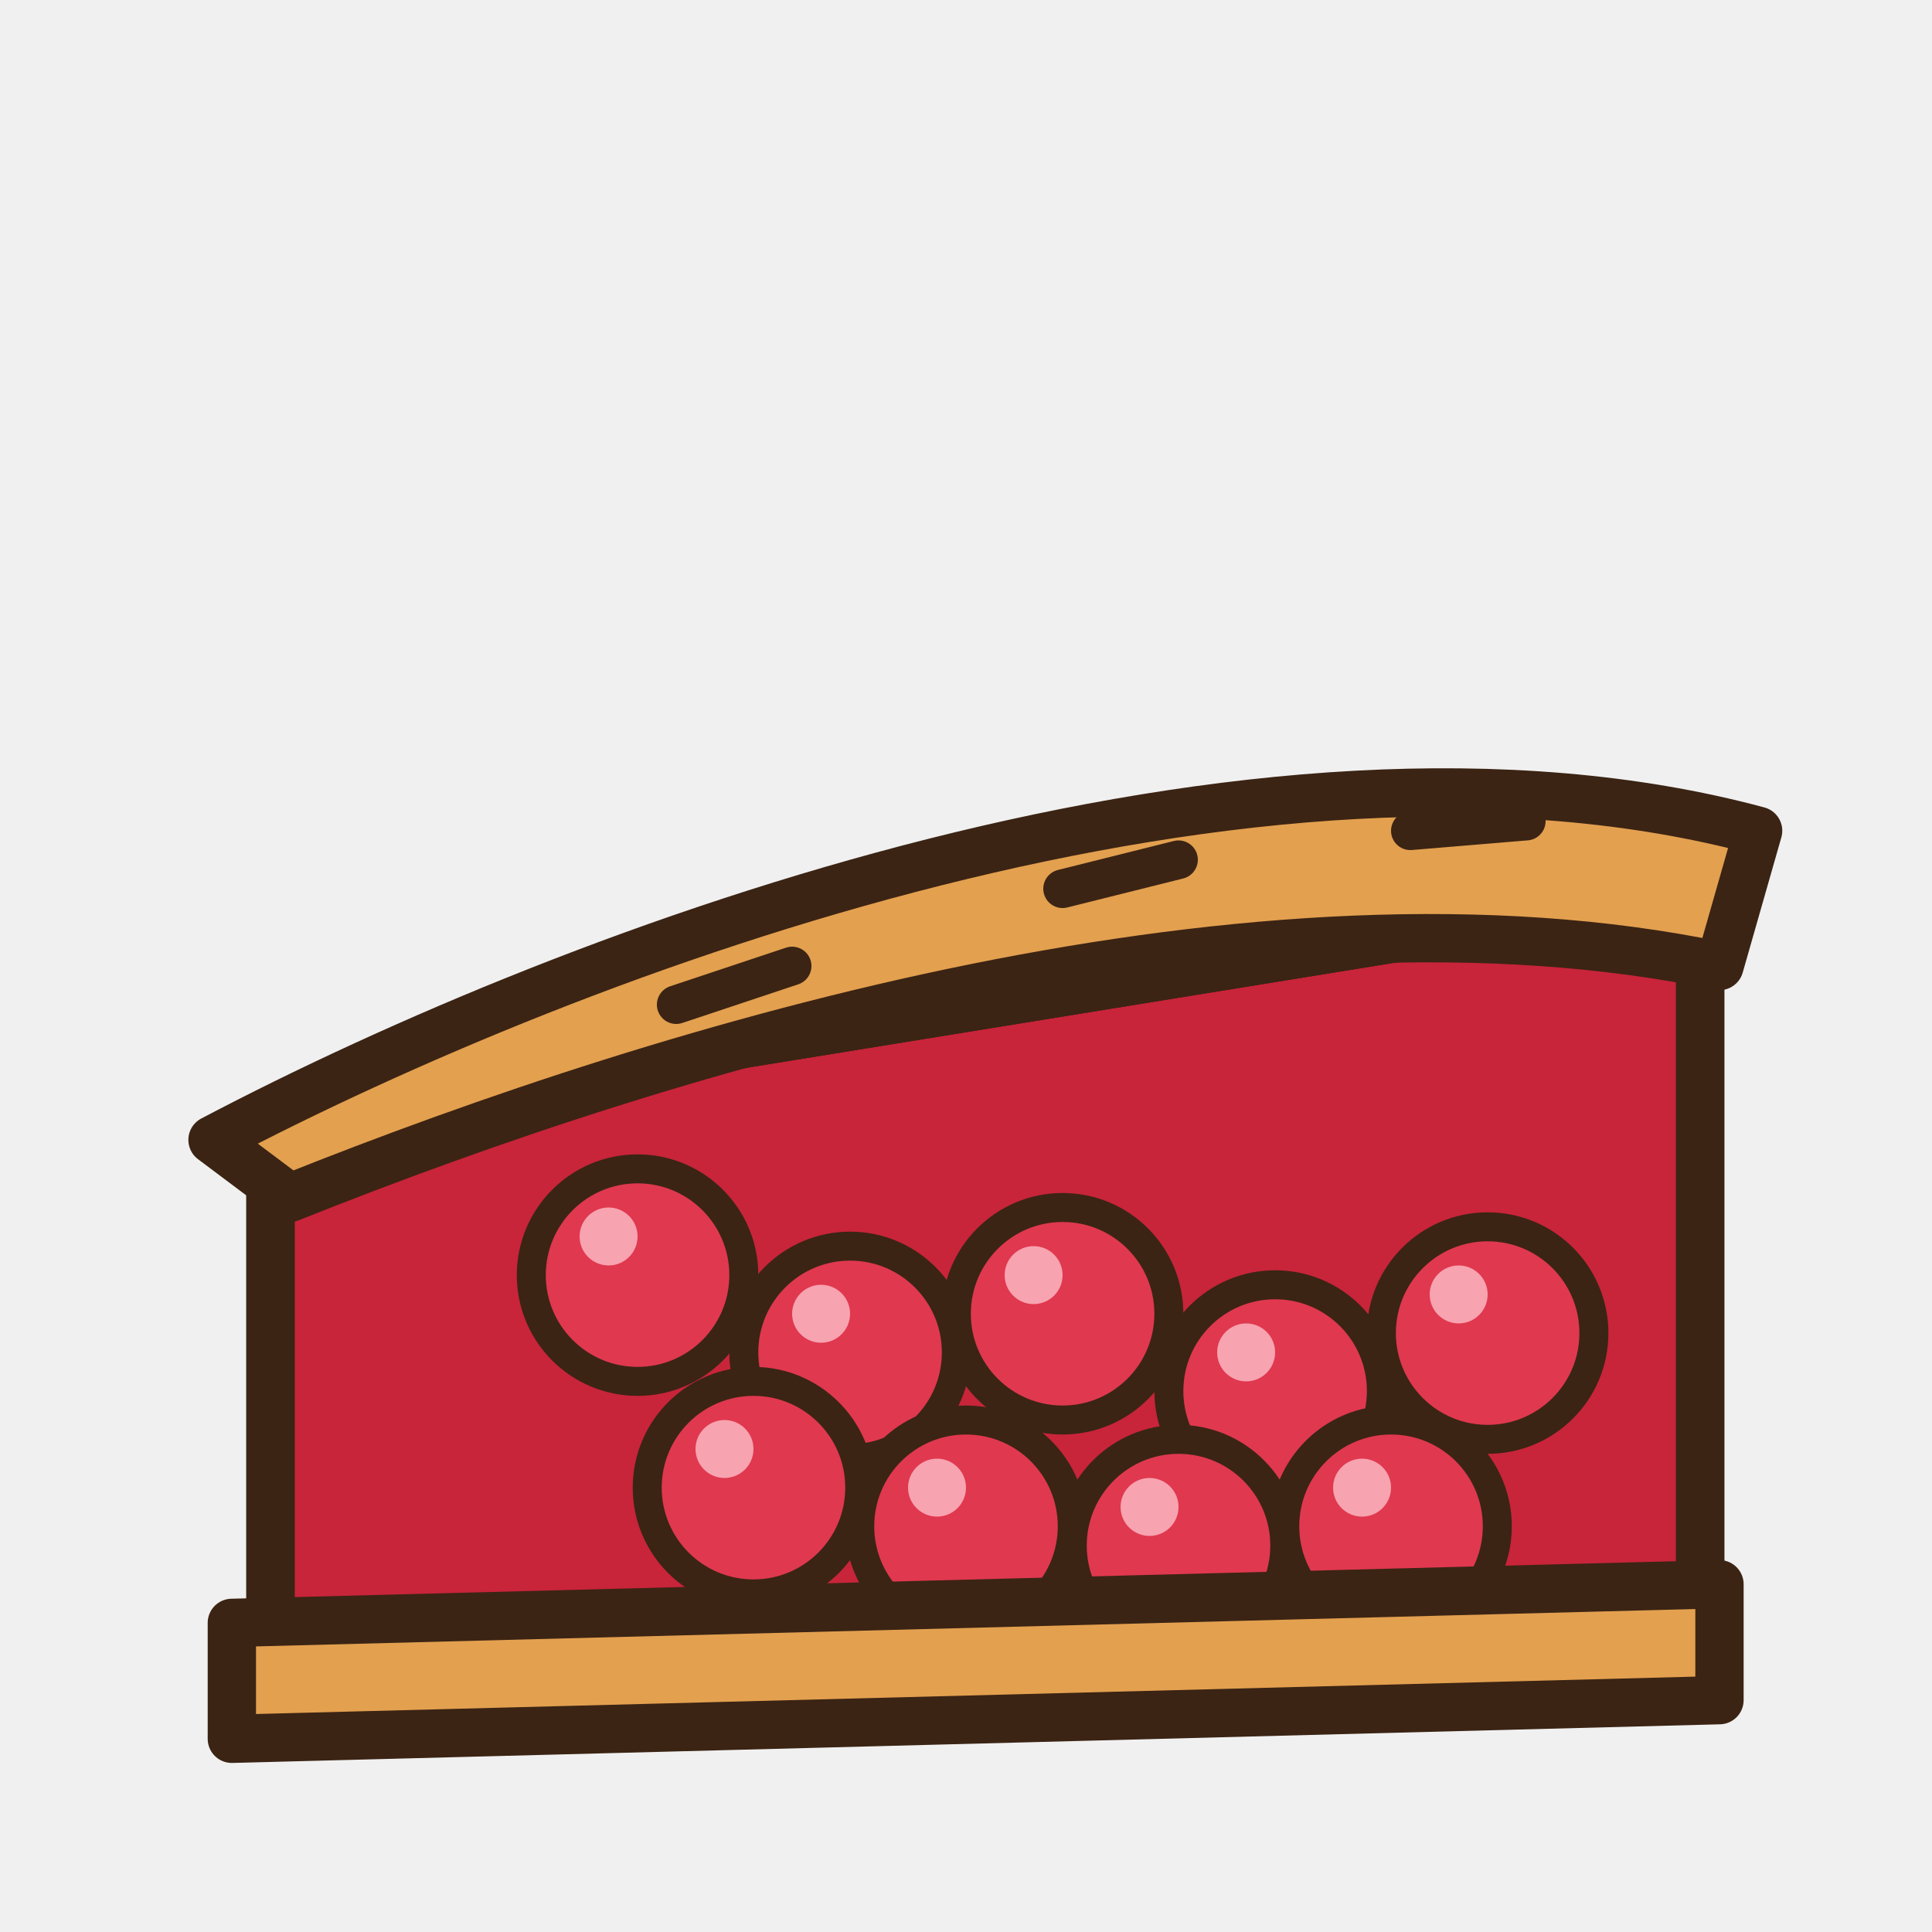
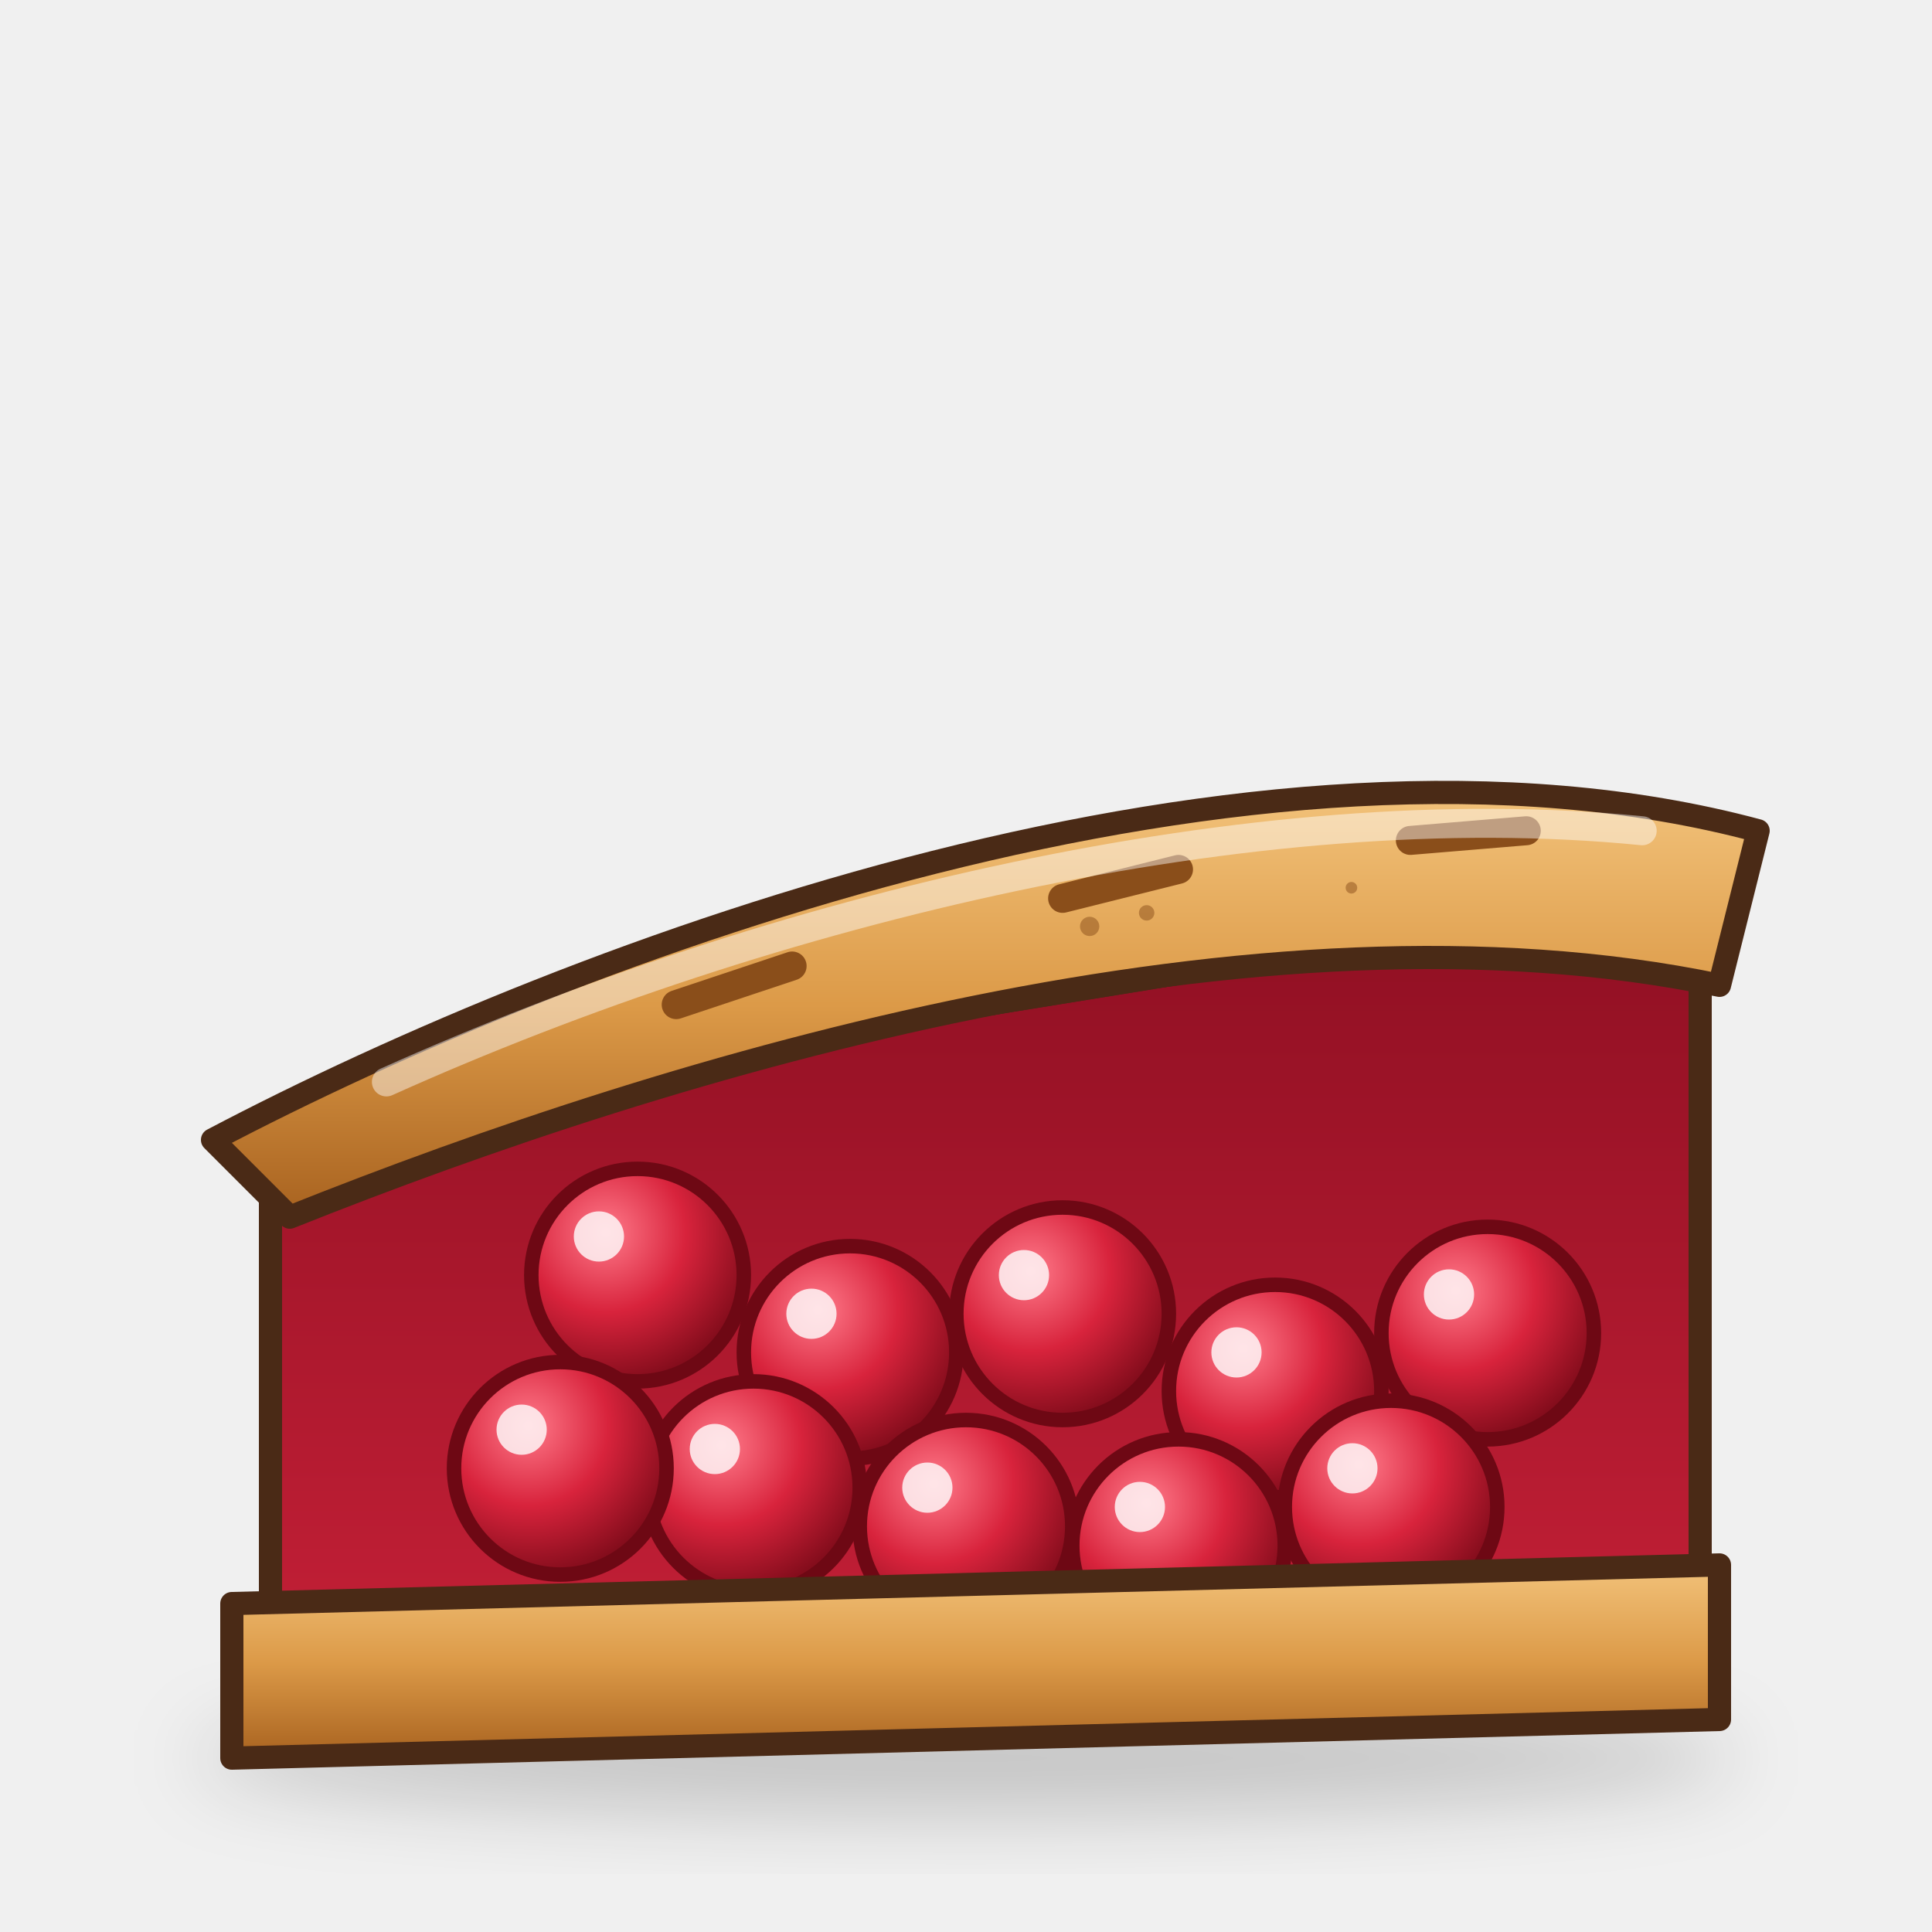
<svg xmlns="http://www.w3.org/2000/svg" width="200" height="200" viewBox="0 0 200 200" role="img" aria-label="Kirsch-Kuchen">
-   <g stroke="#3b2414" stroke-width="5" stroke-linejoin="round" stroke-linecap="round">
-     <path d="M28 116 L176 92 L176 166 L28 170 Z" fill="#c8243a" />
-     <circle cx="66" cy="132" r="11" fill="#e0384f" stroke-width="3" />
-     <circle cx="63" cy="128" r="3" fill="#f7a3b0" stroke="none" />
-     <circle cx="88" cy="140" r="11" fill="#e0384f" stroke-width="3" />
-     <circle cx="85" cy="136" r="3" fill="#f7a3b0" stroke="none" />
-     <circle cx="110" cy="136" r="11" fill="#e0384f" stroke-width="3" />
-     <circle cx="107" cy="132" r="3" fill="#f7a3b0" stroke="none" />
-     <circle cx="132" cy="144" r="11" fill="#e0384f" stroke-width="3" />
-     <circle cx="129" cy="140" r="3" fill="#f7a3b0" stroke="none" />
-     <circle cx="154" cy="138" r="11" fill="#e0384f" stroke-width="3" />
-     <circle cx="151" cy="134" r="3" fill="#f7a3b0" stroke="none" />
-     <circle cx="78" cy="154" r="11" fill="#e0384f" stroke-width="3" />
-     <circle cx="75" cy="150" r="3" fill="#f7a3b0" stroke="none" />
-     <circle cx="100" cy="158" r="11" fill="#e0384f" stroke-width="3" />
-     <circle cx="97" cy="154" r="3" fill="#f7a3b0" stroke="none" />
-     <circle cx="122" cy="160" r="11" fill="#e0384f" stroke-width="3" />
-     <circle cx="119" cy="156" r="3" fill="#f7a3b0" stroke="none" />
-     <circle cx="144" cy="158" r="11" fill="#e0384f" stroke-width="3" />
-     <circle cx="141" cy="154" r="3" fill="#f7a3b0" stroke="none" />
+   <defs>
+     <filter id="weich" x="-50%" y="-50%" width="200%" height="200%">
+       <feGaussianBlur stdDeviation="4" />
+     </filter>
+     <linearGradient id="te14" x1="0" y1="0" x2="0" y2="1">
+       <stop offset="0" stop-color="#f2c27a" />
+       <stop offset="0.5" stop-color="#dc9a48" />
+       <stop offset="1" stop-color="#a8621f" />
+     </linearGradient>
+     <linearGradient id="fu14" x1="0" y1="0" x2="0" y2="1">
+       <stop offset="0" stop-color="#8e0f22" />
+       <stop offset="1" stop-color="#c21f36" />
+     </linearGradient>
+     <radialGradient id="ki14" cx="0.35" cy="0.3" r="0.75">
+       <stop offset="0" stop-color="#ff7a8a" />
+       <stop offset="0.5" stop-color="#d8233c" />
+       <stop offset="1" stop-color="#7a0a18" />
+     </radialGradient>
+   </defs>
+   <ellipse cx="100" cy="182" rx="80" ry="6" fill="#000" opacity=".18" filter="url(#weich)" />
+   <g stroke="#4a2a16" stroke-width="2.4" stroke-linejoin="round" stroke-linecap="round">
+     <path d="M28 116 L176 92 L176 166 L28 170 Z" fill="url(#fu14)" />
+     <circle cx="66" cy="132" r="11" fill="url(#ki14)" stroke="#6e0814" stroke-width="1.5" />
+     <circle cx="62" cy="128" r="2.6" fill="#fff" stroke="none" opacity=".8" />
+     <circle cx="88" cy="140" r="11" fill="url(#ki14)" stroke="#6e0814" stroke-width="1.5" />
+     <circle cx="84" cy="136" r="2.6" fill="#fff" stroke="none" opacity=".8" />
+     <circle cx="110" cy="136" r="11" fill="url(#ki14)" stroke="#6e0814" stroke-width="1.5" />
+     <circle cx="106" cy="132" r="2.6" fill="#fff" stroke="none" opacity=".8" />
+     <circle cx="132" cy="144" r="11" fill="url(#ki14)" stroke="#6e0814" stroke-width="1.5" />
+     <circle cx="128" cy="140" r="2.6" fill="#fff" stroke="none" opacity=".8" />
+     <circle cx="154" cy="138" r="11" fill="url(#ki14)" stroke="#6e0814" stroke-width="1.5" />
+     <circle cx="150" cy="134" r="2.6" fill="#fff" stroke="none" opacity=".8" />
+     <circle cx="78" cy="154" r="11" fill="url(#ki14)" stroke="#6e0814" stroke-width="1.5" />
+     <circle cx="74" cy="150" r="2.6" fill="#fff" stroke="none" opacity=".8" />
+     <circle cx="100" cy="158" r="11" fill="url(#ki14)" stroke="#6e0814" stroke-width="1.5" />
+     <circle cx="96" cy="154" r="2.6" fill="#fff" stroke="none" opacity=".8" />
+     <circle cx="122" cy="160" r="11" fill="url(#ki14)" stroke="#6e0814" stroke-width="1.5" />
+     <circle cx="118" cy="156" r="2.6" fill="#fff" stroke="none" opacity=".8" />
+     <circle cx="144" cy="156" r="11" fill="url(#ki14)" stroke="#6e0814" stroke-width="1.5" />
+     <circle cx="140" cy="152" r="2.6" fill="#fff" stroke="none" opacity=".8" />
+     <circle cx="58" cy="152" r="11" fill="url(#ki14)" stroke="#6e0814" stroke-width="1.5" />
+     <circle cx="54" cy="148" r="2.6" fill="#fff" stroke="none" opacity=".8" />
    <path d="M28 116 L176 92 L176 166 L28 170 Z" fill="none" />
-     <path d="M22 118 C 60 98, 130 72, 182 86 L178 100 C 130 90, 70 108, 30 124 Z" fill="#e3a04f" />
-     <path d="M24 168 L178 164 L178 176 L24 180 Z" fill="#e3a04f" />
-     <path d="M70 104 L82 100 M110 92 L122 89 M146 86 L158 85" stroke-width="4" />
+     <path d="M22 118 C 60 98, 130 72, 182 86 L178 102 C 130 92, 70 110, 30 126 Z" fill="url(#te14)" />
+     <path d="M24 166 L178 162 L178 178 L24 182 Z" fill="url(#te14)" />
+     <circle cx="118.7" cy="94.5" r="0.8" fill="#8a4e1a" stroke="none" opacity="0.5" />
+     <circle cx="139.9" cy="91.9" r="0.6" fill="#8a4e1a" stroke="none" opacity="0.5" />
+     <circle cx="112.8" cy="95.9" r="1.0" fill="#8a4e1a" stroke="none" opacity="0.5" />
+     <path d="M70 104 L82 100 M110 93 L122 90 M146 87 L158 86" stroke="#8a4e1a" stroke-width="3" />
+     <path d="M40 112 C 80 94, 130 82, 170 86" fill="none" stroke="#fff" stroke-width="3" opacity="0.45" />
  </g>
</svg>
